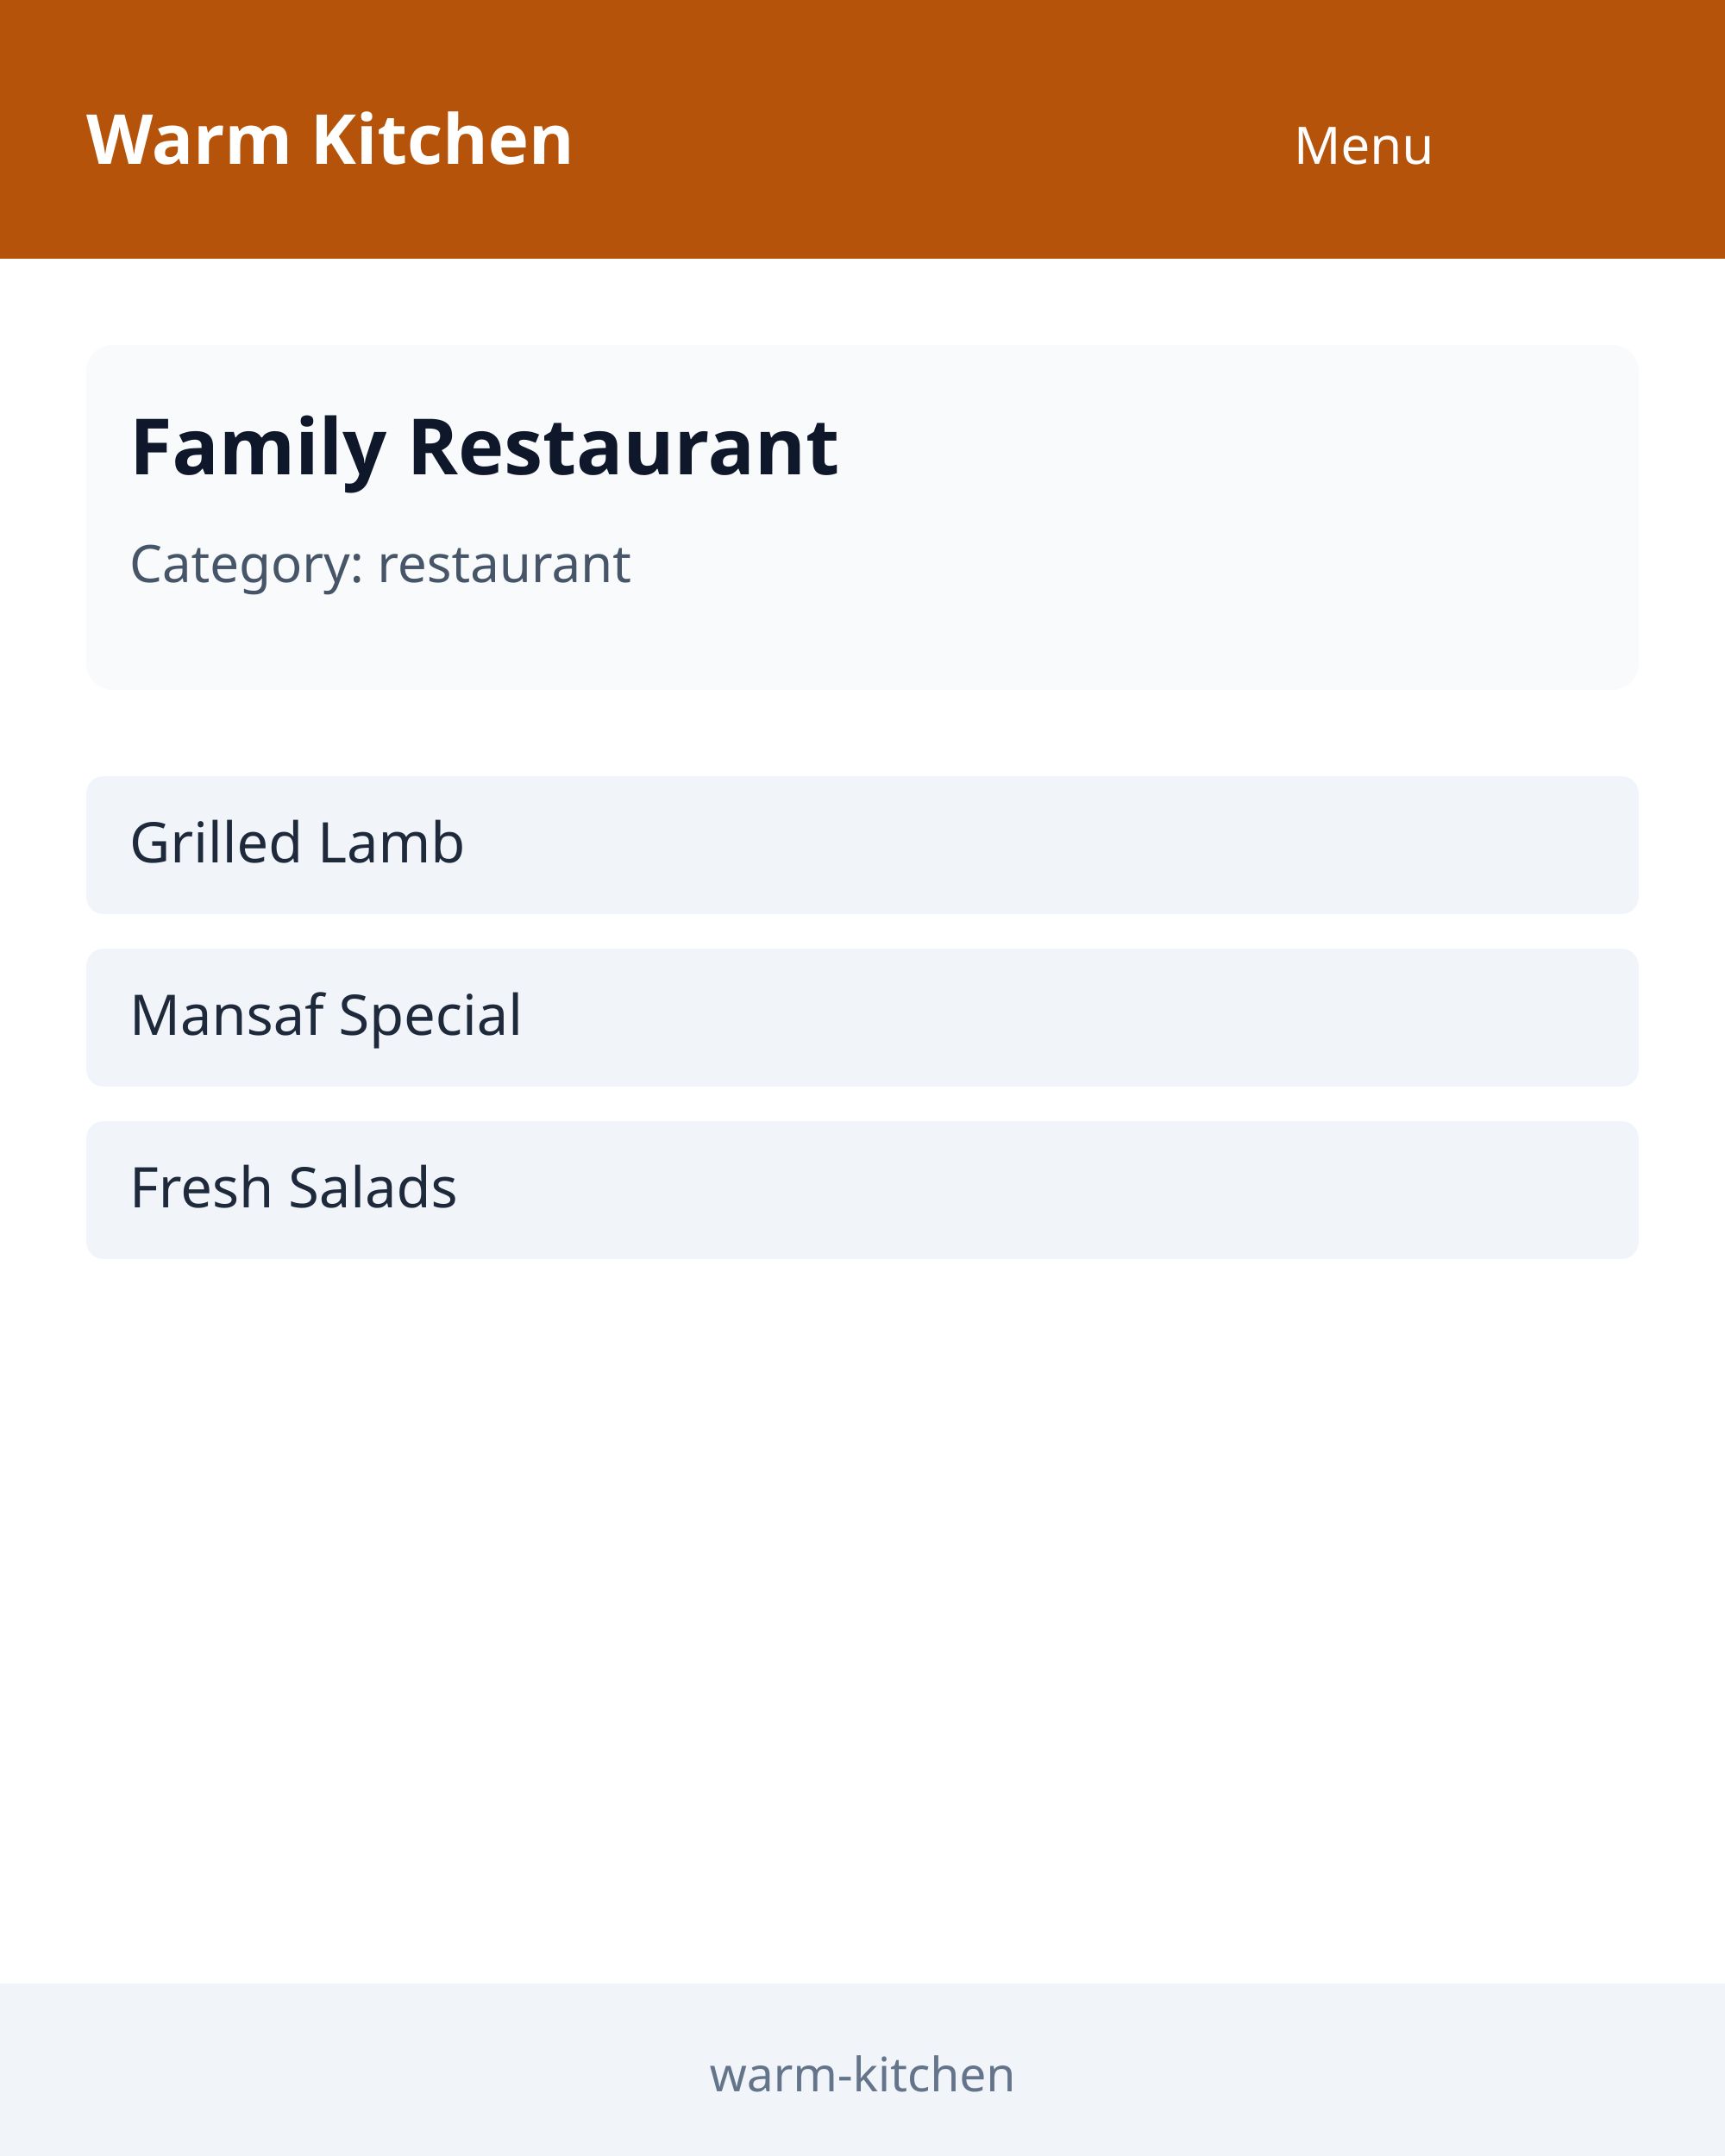
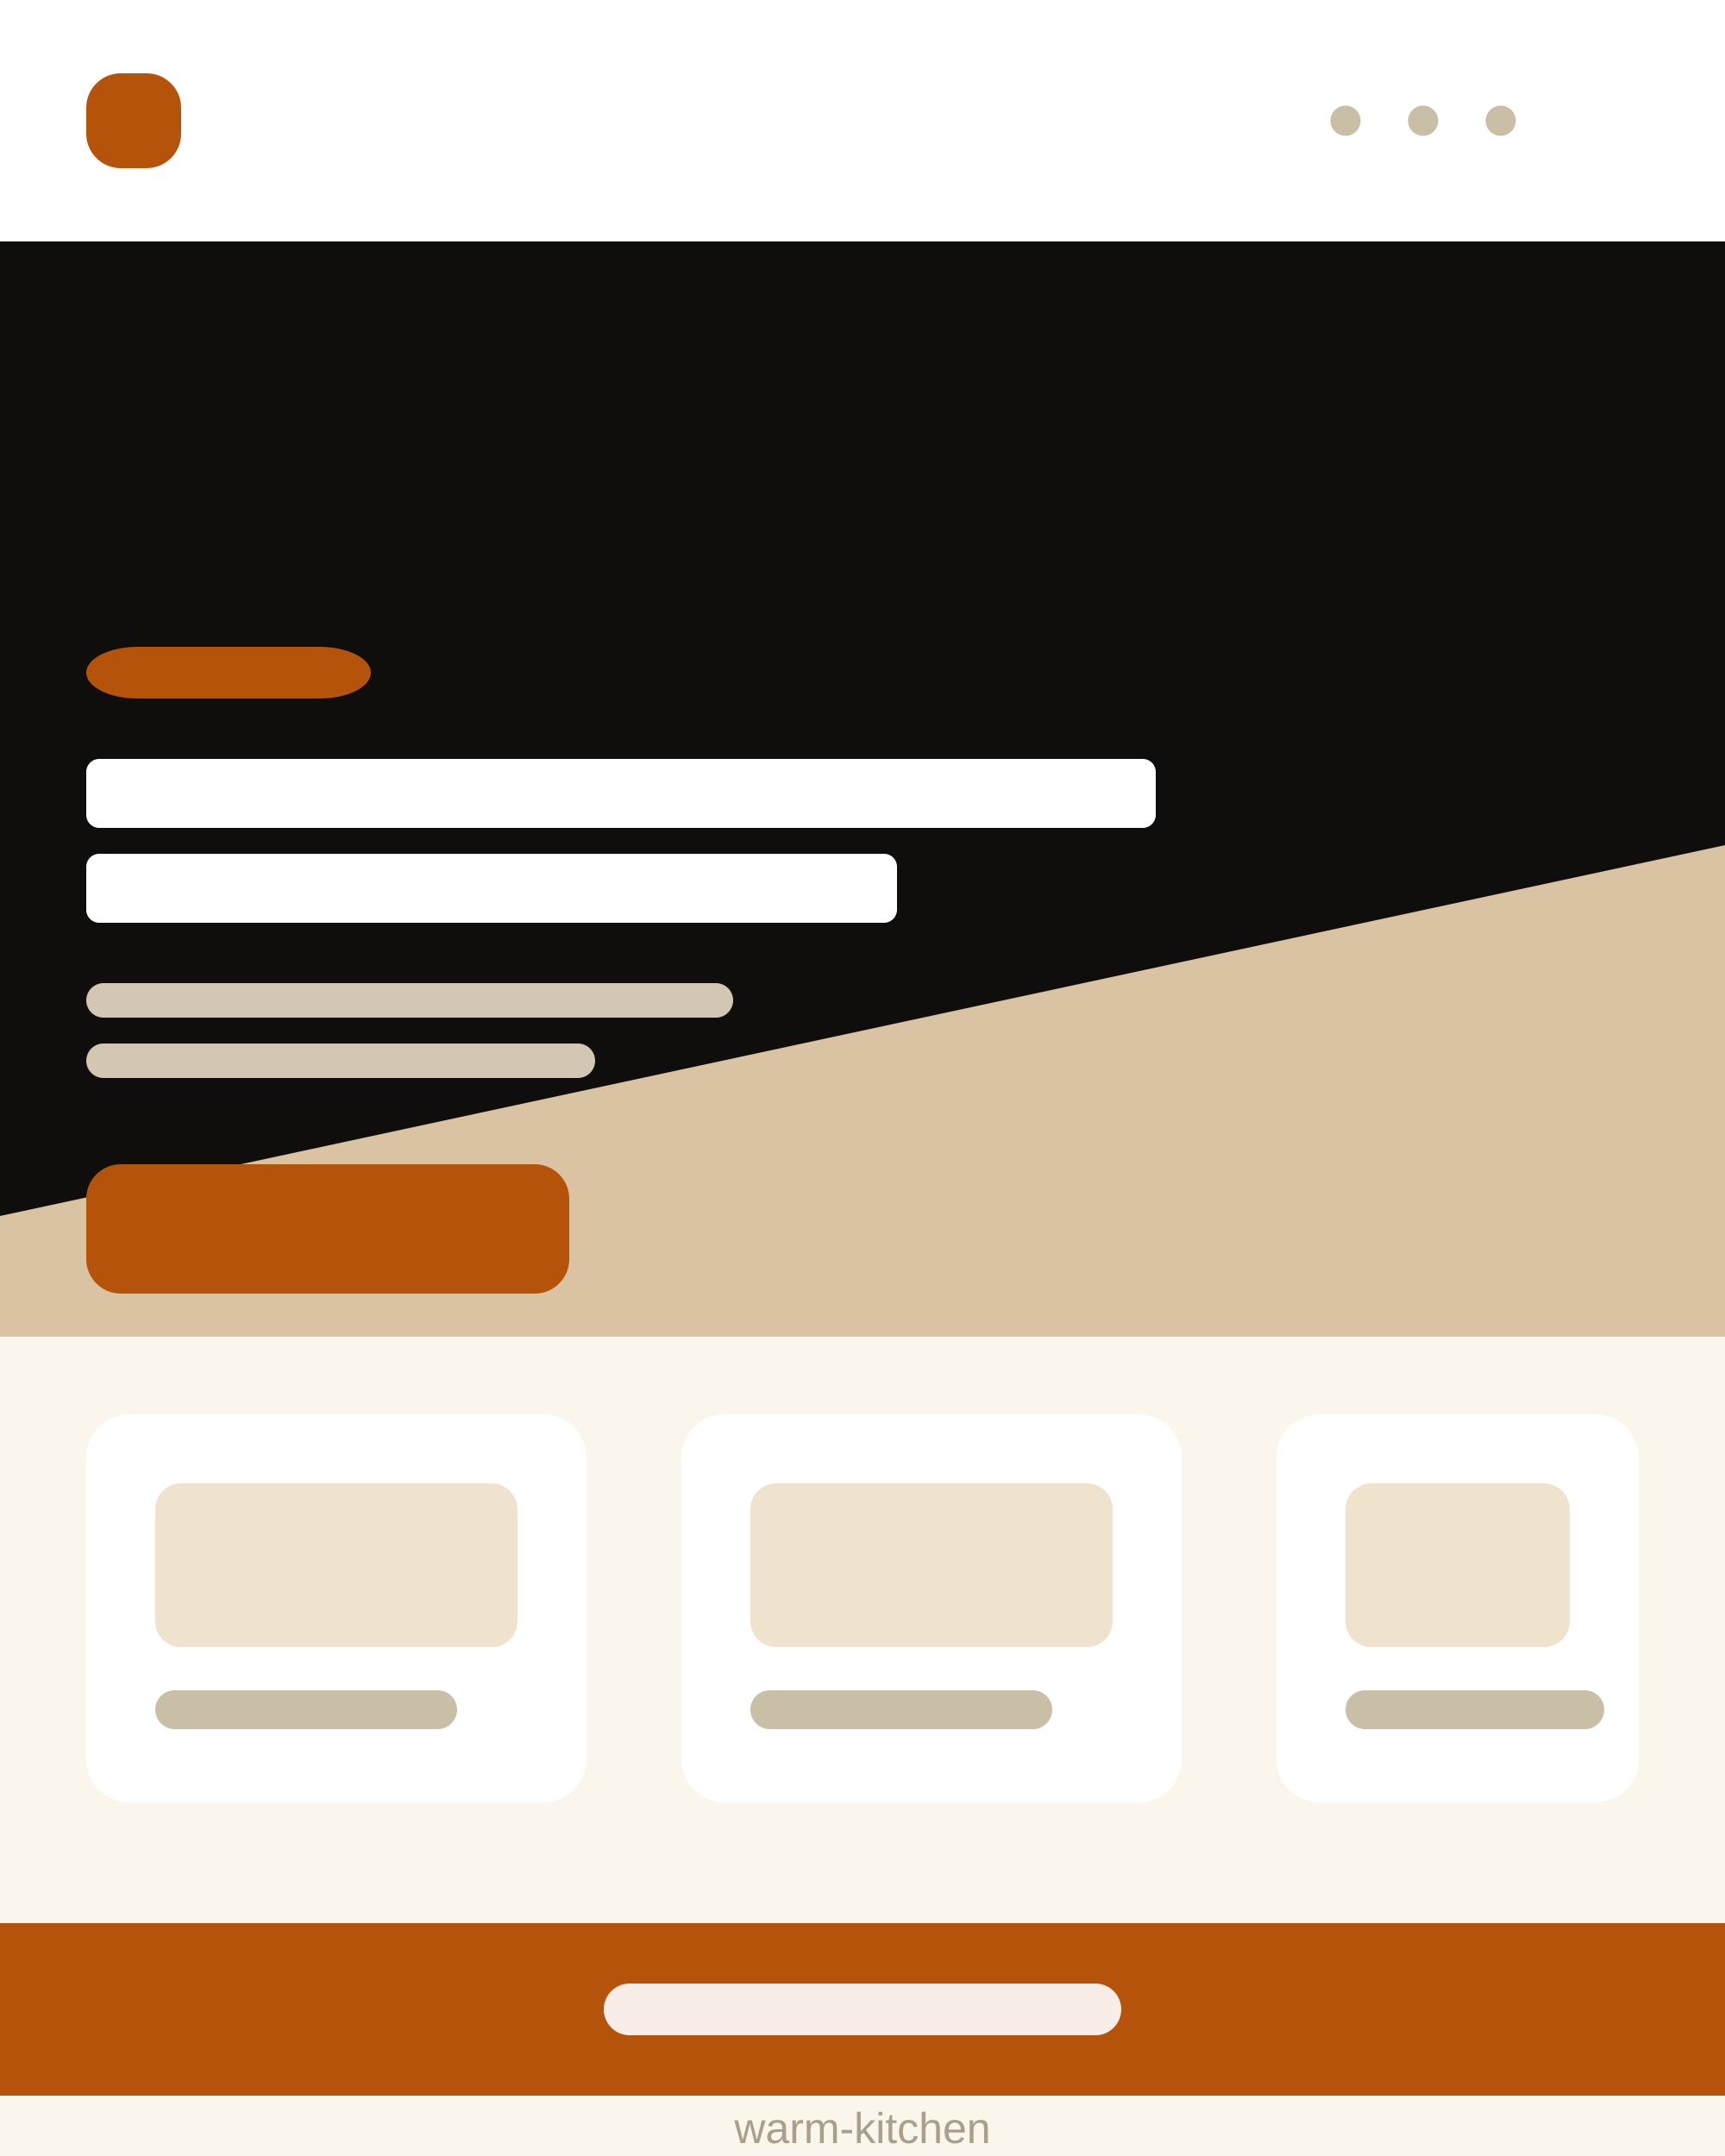
<svg xmlns="http://www.w3.org/2000/svg" viewBox="0 0 400 500" width="400" height="500">
-   <rect width="400" height="500" fill="#FFFFFF" />
-   <rect x="0" y="0" width="400" height="60" fill="#B45309" />
-   <text x="20" y="38" font-family="sans-serif" font-size="16" font-weight="bold" fill="#FFFFFF">Warm Kitchen</text>
-   <text x="300" y="38" font-family="sans-serif" font-size="12" fill="#FFFFFF">Menu</text>
-   <rect x="20" y="80" width="360" height="80" rx="6" fill="#F8FAFC" />
-   <text x="30" y="110" font-family="sans-serif" font-size="18" font-weight="bold" fill="#0F172A">Family Restaurant</text>
-   <text x="30" y="135" font-family="sans-serif" font-size="12" fill="#475569">Category: restaurant</text>
-   <rect x="20" y="180" width="360" height="32" rx="4" fill="#F1F5F9" />
-   <text x="30" y="200" font-family="sans-serif" font-size="13" fill="#1E293B">Grilled Lamb</text>
-   <rect x="20" y="220" width="360" height="32" rx="4" fill="#F1F5F9" />
-   <text x="30" y="240" font-family="sans-serif" font-size="13" fill="#1E293B">Mansaf Special</text>
-   <rect x="20" y="260" width="360" height="32" rx="4" fill="#F1F5F9" />
-   <text x="30" y="280" font-family="sans-serif" font-size="13" fill="#1E293B">Fresh Salads</text>
-   <rect x="0" y="460" width="400" height="40" fill="#F1F5F9" />
-   <text x="200" y="485" font-family="sans-serif" font-size="11" fill="#64748B" text-anchor="middle">warm-kitchen</text>
+   <rect width="400" height="500" fill="#FAF6EC" />
+   <rect width="400" height="56" fill="#FFFFFF" />
+   <rect x="0" y="56" width="400" height="1.5" fill="#E7E0CC" />
+   <rect x="20" y="17" width="22" height="22" rx="8" fill="#B45309" />
+   <circle cx="312" cy="28" r="3.5" fill="#C9BFA6" />
+   <circle cx="330" cy="28" r="3.5" fill="#C9BFA6" />
+   <circle cx="348" cy="28" r="3.5" fill="#C9BFA6" />
+   <rect x="0" y="56" width="400" height="254" fill="#D9C3A3" />
+   <path d="M0 56 L400 56 L400 196 L0 282 Z" fill="#0F0E0C" />
+   <rect x="20" y="150" width="66" height="12" rx="12" fill="#B45309" />
+   <rect x="20" y="176" width="248" height="16" rx="3" fill="#FFFFFF" />
+   <rect x="20" y="198" width="188" height="16" rx="3" fill="#FFFFFF" />
+   <rect x="20" y="228" width="150" height="8" rx="4" fill="#D3C6B2" />
+   <rect x="20" y="242" width="118" height="8" rx="4" fill="#D3C6B2" />
+   <rect x="20" y="270" width="112" height="30" rx="8" fill="#B45309" />
+   <rect x="20" y="328" width="116" height="90" rx="10" fill="#FFFFFF" />
+   <rect x="36" y="344" width="84" height="38" rx="6" fill="#EFE3CE" />
+   <rect x="36" y="392" width="70" height="9" rx="4.5" fill="#C9BFA6" />
+   <rect x="158" y="328" width="116" height="90" rx="10" fill="#FFFFFF" />
+   <rect x="174" y="344" width="84" height="38" rx="6" fill="#EFE3CE" />
+   <rect x="174" y="392" width="70" height="9" rx="4.5" fill="#C9BFA6" />
+   <rect x="296" y="328" width="84" height="90" rx="10" fill="#FFFFFF" />
+   <rect x="312" y="344" width="52" height="38" rx="6" fill="#EFE3CE" />
+   <rect x="312" y="392" width="60" height="9" rx="4.5" fill="#C9BFA6" />
+   <rect x="0" y="446" width="400" height="40" fill="#B45309" />
+   <rect x="140" y="460" width="120" height="12" rx="6" fill="#FFFFFF" opacity="0.9" />
+   <rect x="0" y="486" width="400" height="14" fill="#FAF6EC" />
+   <text x="200" y="497" font-family="Arial, Helvetica, sans-serif" font-size="10" fill="#A99F8A" text-anchor="middle">warm-kitchen</text>
</svg>
